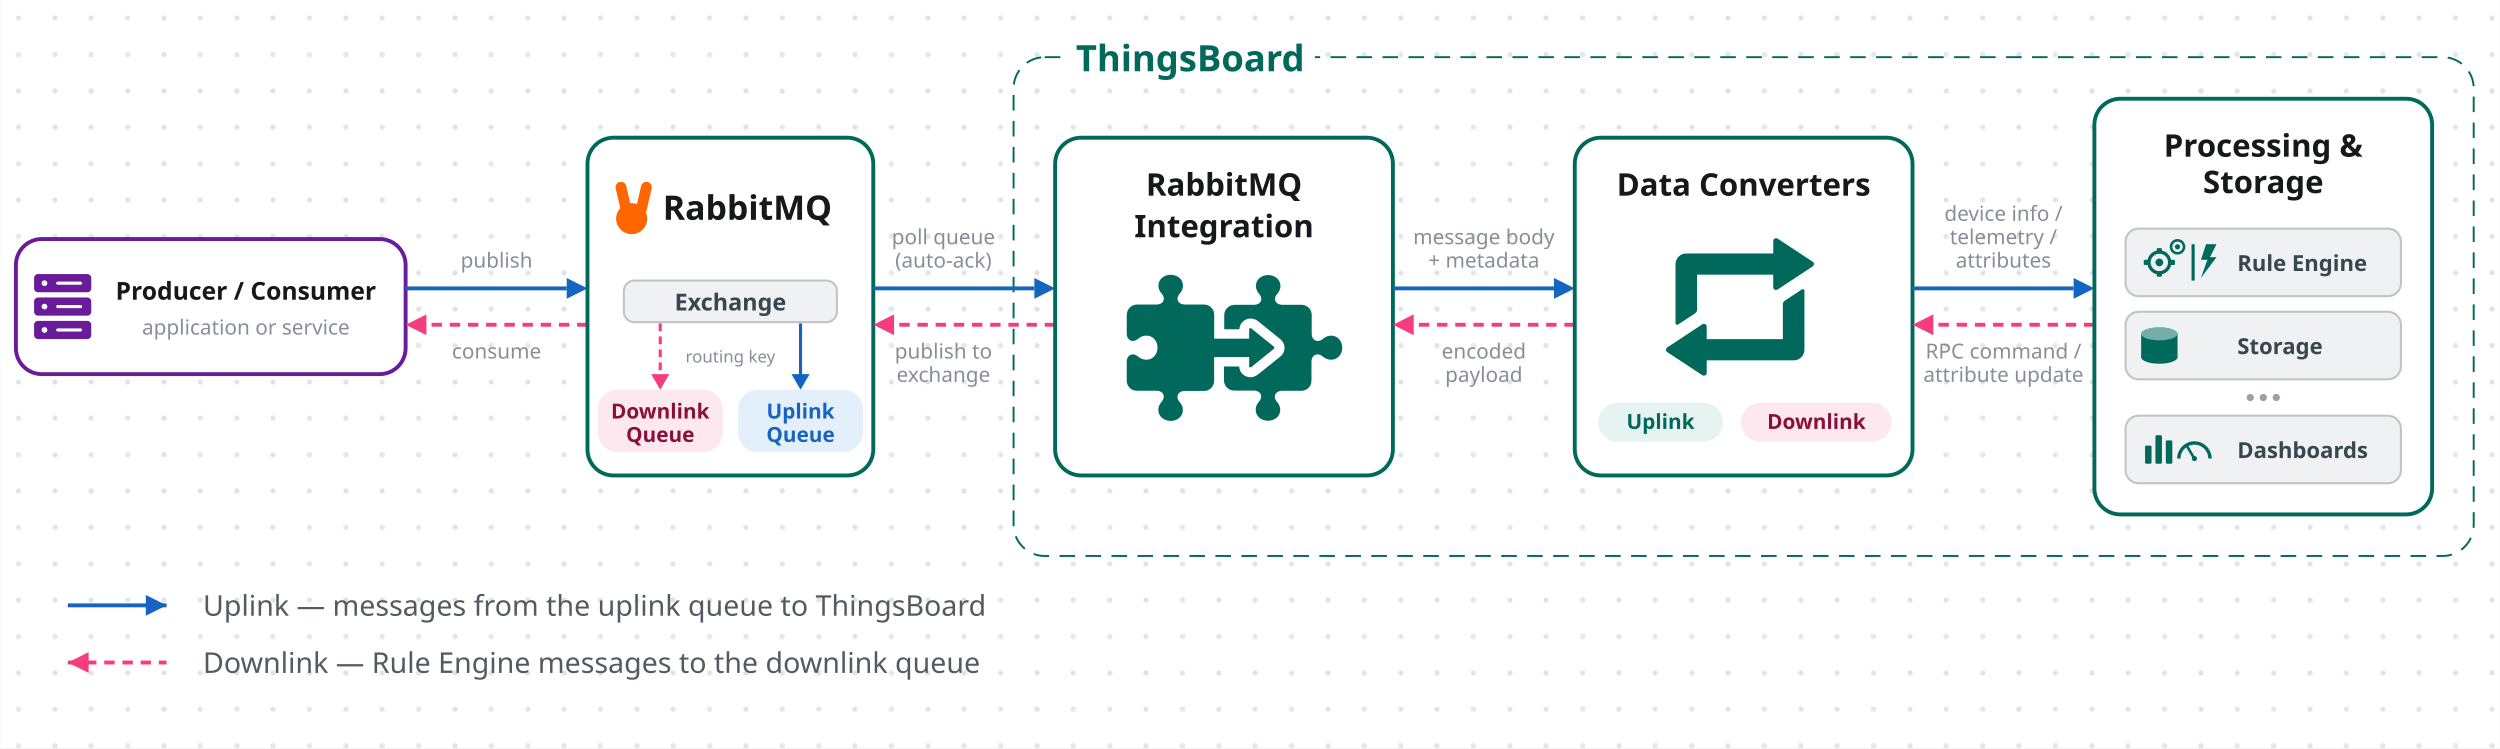
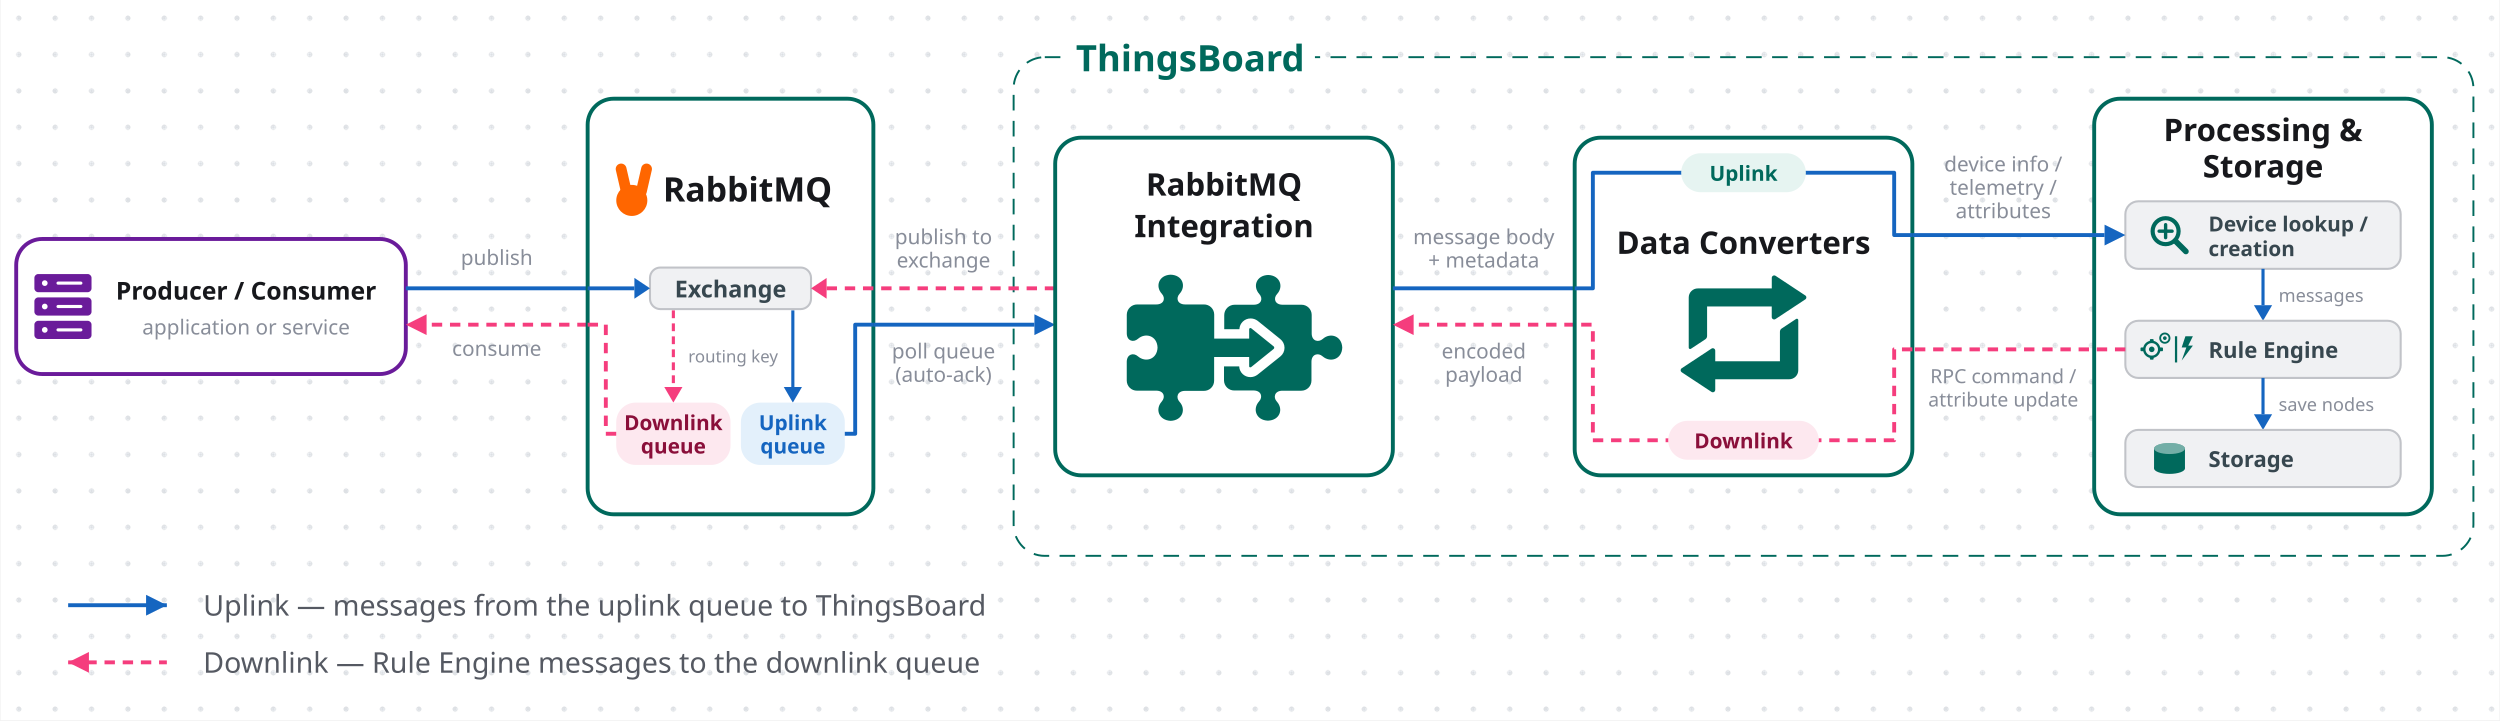
- <svg xmlns="http://www.w3.org/2000/svg" width="1430" height="428" viewBox="0 0 962 288">
+ <svg xmlns="http://www.w3.org/2000/svg" width="1430" height="412" viewBox="0 0 962 277.3">
  <defs>
    <clipPath id="clip0">
-       <path fill="#fff" d="M0 0h962v288H0z" />
+       <path fill="#fff" d="M0 0h962v277.3H0z" />
    </clipPath>
    <pattern id="dots" width="14" height="14" x="0" y="0" patternUnits="userSpaceOnUse">
      <circle cx="7" cy="7" r="1" fill="#dde0e4" />
    </pattern>
  </defs>
  <g clip-path="url(#clip0)">
-     <path fill="#fff" d="M0 0h962v288H0z" />
-     <path fill="url(#dots)" d="M0 0h962v288H0z" />
+     <path fill="#fff" d="M0 0h962v277.3H0z" />
+     <path fill="url(#dots)" d="M0 0h962v277.3H0z" />
    <g transform="translate(0 33)">
      <rect width="562" height="192" x="390" y="-11" fill="none" stroke="#00695c" stroke-dasharray="6,4" stroke-width=".75" rx="12" />
      <path fill="#fff" d="M410-18h96v14h-96z" />
      <text x="458" y="-11" fill="#00695c" dominant-baseline="central" font-family="system-ui,sans-serif" font-size="14" font-weight="600" text-anchor="middle" textLength="88">ThingsBoard</text>
      <rect width="150" height="52" x="6" y="59" fill="#fff" stroke="#6a1b9a" stroke-width="1.5" rx="10" />
      <g fill="#6a1b9a">
        <rect x="13" y="72.5" width="22" height="7" rx="1.5" />
        <circle cx="17" cy="76" r="1.1" fill="#fff" />
        <rect x="21.5" y="75.4" width="10" height="1.2" rx=".6" fill="#fff" />
        <rect x="13" y="81.5" width="22" height="7" rx="1.5" />
        <circle cx="17" cy="85" r="1.1" fill="#fff" />
        <rect x="21.5" y="84.4" width="10" height="1.2" rx=".6" fill="#fff" />
        <rect x="13" y="90.5" width="22" height="7" rx="1.5" />
        <circle cx="17" cy="94" r="1.1" fill="#fff" />
        <rect x="21.5" y="93.4" width="10" height="1.2" rx=".6" fill="#fff" />
      </g>
      <text x="94.5" y="79" fill="#17181c" dominant-baseline="middle" font-family="system-ui,sans-serif" font-size="9.5" font-weight="600" text-anchor="middle">Producer / Consumer</text>
      <text x="94.5" y="93" fill="#888d99" dominant-baseline="middle" font-family="system-ui,sans-serif" font-size="8" text-anchor="middle">application or service</text>
-       <path stroke="#1565c0" stroke-width="1.5" d="M156 78h62" />
-       <path fill="#1565c0" d="m218 74 8 4-8 4z" />
-       <text x="191" y="70" fill="#888d99" font-family="system-ui,sans-serif" font-size="8" text-anchor="middle">publish</text>
+       <path stroke="#1565c0" stroke-width="1.5" d="M156 78h70" />
+       <text x="191" y="69" fill="#888d99" font-family="system-ui,sans-serif" font-size="8" text-anchor="middle">publish</text>
      <path stroke="#f53d7d" stroke-dasharray="4,3" stroke-width="1.5" d="M226 92h-62" />
      <path fill="#f53d7d" d="m164 88-8 4 8 4z" />
-       <text x="191" y="105" fill="#888d99" font-family="system-ui,sans-serif" font-size="8" text-anchor="middle">consume</text>
-       <rect width="110" height="130" x="226" y="20" fill="#fff" stroke="#00695c" stroke-width="1.5" rx="10" />
-       <g fill="#f60" transform="translate(243 47) scale(1.3) translate(-250 -45.8)">
-         <rect width="3.2" height="10" x="246" y="38" rx="1.6" transform="rotate(-13 247.6 43)" />
-         <rect width="3.2" height="10" x="252" y="38" rx="1.6" transform="rotate(13 253.6 43)" />
-         <circle cx="250" cy="49" r="4.6" />
+       <text x="191" y="104" fill="#888d99" font-family="system-ui,sans-serif" font-size="8" text-anchor="middle">consume</text>
+       <rect width="110" height="160" x="226" y="5" fill="#fff" stroke="#00695c" stroke-width="1.5" rx="10" />
+       <g transform="translate(0 -7)">
+         <g fill="#f60" transform="translate(243 47) scale(1.3) translate(-250 -45.8)">
+           <rect width="3.2" height="10" x="246" y="38" rx="1.6" transform="rotate(-13 247.6 43)" />
+           <rect width="3.2" height="10" x="252" y="38" rx="1.6" transform="rotate(13 253.6 43)" />
+           <circle cx="250" cy="49" r="4.6" />
+         </g>
+         <text x="255" y="47" fill="#17181c" dominant-baseline="middle" font-family="system-ui,sans-serif" font-size="13" font-weight="700" text-anchor="start">RabbitMQ</text>
      </g>
-       <text x="255" y="47" fill="#17181c" dominant-baseline="middle" font-family="system-ui,sans-serif" font-size="13" font-weight="700" text-anchor="start">RabbitMQ</text>
-       <rect width="82" height="16" x="240" y="75" fill="#f0f1f3" stroke="#c1c3c8" stroke-width=".8" rx="4" />
-       <text x="281" y="83" fill="#37474f" dominant-baseline="central" font-family="system-ui,sans-serif" font-size="9" font-weight="600" text-anchor="middle">Exchange</text>
-       <path stroke="#f53d7d" stroke-dasharray="3,2" stroke-width="1.2" d="M254 91.5v20" />
-       <path fill="#f53d7d" d="m250.5 111 3.5 6 3.5-6z" />
-       <path stroke="#1565c0" stroke-width="1.2" d="M308 91.5v20" />
-       <path fill="#1565c0" d="m304.5 111 3.5 6 3.5-6z" />
-       <text x="281" y="104" fill="#888d99" dominant-baseline="central" font-family="system-ui,sans-serif" font-size="6.5" text-anchor="middle">routing key</text>
-       <rect width="48" height="24" x="230" y="117" fill="#fde8ef" rx="7.5" />
-       <text x="254" y="125" fill="#8a0f3a" dominant-baseline="central" font-family="system-ui,sans-serif" font-size="8" font-weight="700" text-anchor="middle">Downlink</text>
-       <text x="254" y="134" fill="#8a0f3a" dominant-baseline="central" font-family="system-ui,sans-serif" font-size="8" font-weight="700" text-anchor="middle">Queue</text>
-       <rect width="48" height="24" x="284" y="117" fill="#e3f0fb" rx="7.5" />
-       <text x="308" y="125" fill="#1565c0" dominant-baseline="central" font-family="system-ui,sans-serif" font-size="8" font-weight="700" text-anchor="middle">Uplink</text>
-       <text x="308" y="134" fill="#1565c0" dominant-baseline="central" font-family="system-ui,sans-serif" font-size="8" font-weight="700" text-anchor="middle">Queue</text>
-       <path stroke="#f53d7d" stroke-dasharray="4,3" stroke-width="1.5" d="M406 92h-62" />
-       <path fill="#f53d7d" d="m344 88-8 4 8 4z" />
-       <text x="363" y="105" fill="#888d99" font-family="system-ui,sans-serif" font-size="8" text-anchor="middle">publish to</text>
-       <text x="363" y="114" fill="#888d99" font-family="system-ui,sans-serif" font-size="8" text-anchor="middle">exchange</text>
-       <path stroke="#1565c0" stroke-width="1.5" d="M336 78h62" />
-       <path fill="#1565c0" d="m398 74 8 4-8 4z" />
-       <text x="363" y="61" fill="#888d99" font-family="system-ui,sans-serif" font-size="8" text-anchor="middle">poll queue</text>
-       <text x="363" y="70" fill="#888d99" font-family="system-ui,sans-serif" font-size="8" text-anchor="middle">(auto-ack)</text>
+       <rect width="62" height="16" x="250" y="70" fill="#f0f1f3" stroke="#c1c3c8" stroke-width=".8" rx="4" />
+       <text x="281" y="78" fill="#37474f" dominant-baseline="central" font-family="system-ui,sans-serif" font-size="9" font-weight="600" text-anchor="middle">Exchange</text>
+       <path stroke="#f53d7d" stroke-dasharray="3,2" stroke-width="1.2" d="M259 86.5v29.5" />
+       <path fill="#f53d7d" d="m255.5 116 3.5 6 3.5-6z" />
+       <path stroke="#1565c0" stroke-width="1.2" d="M305 86.5v29.5" />
+       <path fill="#1565c0" d="m301.5 116 3.5 6 3.5-6z" />
+       <text x="282" y="104" fill="#888d99" dominant-baseline="central" font-family="system-ui,sans-serif" font-size="6.5" text-anchor="middle">routing key</text>
+       <rect width="44" height="24" x="237" y="122" fill="#fde8ef" rx="7.5" />
+       <text x="259" y="129.5" fill="#8a0f3a" dominant-baseline="central" font-family="system-ui,sans-serif" font-size="8" font-weight="700" text-anchor="middle">Downlink</text>
+       <text x="259" y="138.5" fill="#8a0f3a" dominant-baseline="central" font-family="system-ui,sans-serif" font-size="8" font-weight="700" text-anchor="middle">queue</text>
+       <rect width="40" height="24" x="285" y="122" fill="#e3f0fb" rx="7.5" />
+       <text x="305" y="129.5" fill="#1565c0" dominant-baseline="central" font-family="system-ui,sans-serif" font-size="8" font-weight="700" text-anchor="middle">Uplink</text>
+       <text x="305" y="138.5" fill="#1565c0" dominant-baseline="central" font-family="system-ui,sans-serif" font-size="8" font-weight="700" text-anchor="middle">queue</text>
+       <g>
+         <path stroke="#1565c0" stroke-width="1.5" fill="none" stroke-linejoin="round" d="M226 78H244" />
+         <path fill="#1565c0" d="m244 74 6 4-6 4z" />
+         <path stroke="#f53d7d" stroke-width="1.5" stroke-dasharray="4,3" fill="none" stroke-linejoin="round" d="M237 134H233V92H226" />
+         <path stroke="#1565c0" stroke-width="1.5" fill="none" stroke-linejoin="round" d="M325 134H329V92H336" />
+       </g>
+       <path stroke="#f53d7d" stroke-dasharray="4,3" stroke-width="1.5" d="M406 78H318" />
+       <path fill="#f53d7d" d="m318 74-6 4 6 4z" />
+       <text x="363" y="61" fill="#888d99" font-family="system-ui,sans-serif" font-size="8" text-anchor="middle">publish to</text>
+       <text x="363" y="70" fill="#888d99" font-family="system-ui,sans-serif" font-size="8" text-anchor="middle">exchange</text>
+       <path stroke="#1565c0" stroke-width="1.5" d="M336 92h62" />
+       <path fill="#1565c0" d="m398 88 8 4-8 4z" />
+       <text x="363" y="105" fill="#888d99" font-family="system-ui,sans-serif" font-size="8" text-anchor="middle">poll queue</text>
+       <text x="363" y="114" fill="#888d99" font-family="system-ui,sans-serif" font-size="8" text-anchor="middle">(auto-ack)</text>
      <rect width="130" height="130" x="406" y="20" fill="#fff" stroke="#00695c" stroke-width="1.5" rx="10" />
      <text x="471" y="33" fill="#17181c" dominant-baseline="hanging" font-family="system-ui,sans-serif" font-size="12" font-weight="600" text-anchor="middle">RabbitMQ</text>
      <text x="471" y="49" fill="#17181c" dominant-baseline="hanging" font-family="system-ui,sans-serif" font-size="12" font-weight="600" text-anchor="middle">Integration</text>
      <g fill="#00695c">
        <path d="M437.48 117.4h7.39c3 0 3.7 2.45 2.14 4.21-2.58 2.87-1.2 7.16 3.43 7.41 4.64-.16 6.01-4.54 3.43-7.32-1.54-1.69-.86-4.22 2.14-4.22h7.22a3.9 3.9 0 0 0 3.96-3.88v-9.17h13.49v3.63c0 .33.42.5.78.25l8.68-7a.66.66 0 0 0 0-.93l-8.68-7c-.34-.25-.78 0-.78.34v3.63h-13.46v-9.26a3.9 3.9 0 0 0-3.95-3.88h-7.22c-3.01 0-3.7-2.45-2.14-4.13 2.58-2.87 1.2-7.17-3.44-7.33-4.63.16-6 4.54-3.43 7.33 1.55 1.68.87 4.13-2.14 4.13h-7.3a4 4 0 0 0-4.04 3.96v7.26c.08 2.87 2.58 3.53 4.3 2.02 2.92-2.54 7.38-1.19 7.55 3.36-.17 4.55-4.63 5.9-7.56 3.37-1.71-1.52-4.2-.85-4.3 2.01v7.33a3.87 3.87 0 0 0 3.93 3.88" />
        <path d="M474.95 117.33h7.4c3 0 3.7 2.53 2.13 4.22-2.58 2.86-1.2 7.24 3.43 7.4 4.64-.16 6.02-4.46 3.44-7.32-1.55-1.68-.87-4.21 2.14-4.21h7.22a3.9 3.9 0 0 0 3.95-3.88v-7.25c0-2.95 2.59-3.63 4.3-2.1 2.92 2.53 7.39 1.18 7.56-3.36-.17-4.55-4.64-5.9-7.47-3.37-1.72 1.52-4.3.85-4.3-2.1V88.2a3.9 3.9 0 0 0-3.96-3.88h-7.22c-3 0-3.7-2.45-2.14-4.13 2.58-2.78 1.2-7.16-3.43-7.33-4.64.17-6.01 4.47-3.43 7.33 1.54 1.68.86 4.13-2.14 4.13h-7.3a4 4 0 0 0-4.05 3.97v5.44h5.84a4.3 4.3 0 0 1 4.3-4.13 4.5 4.5 0 0 1 2.75.93l8.68 7a4.27 4.27 0 0 1 0 6.73l-8.76 7c-.78.58-1.72.93-2.75.93a4.3 4.3 0 0 1-4.3-4.13h-5.85v5.4a3.9 3.9 0 0 0 3.96 3.87" />
      </g>
-       <path stroke="#1565c0" stroke-width="1.5" d="M536 78h62" />
-       <path fill="#1565c0" d="m598 74 8 4-8 4z" />
-       <text x="571" y="61" fill="#888d99" font-family="system-ui,sans-serif" font-size="8" text-anchor="middle">message body</text>
-       <text x="571" y="70" fill="#888d99" font-family="system-ui,sans-serif" font-size="8" text-anchor="middle">+ metadata</text>
+       <path stroke="#1565c0" stroke-width="1.5" d="M536 78h70" />
      <path stroke="#f53d7d" stroke-dasharray="4,3" stroke-width="1.5" d="M606 92h-62" />
      <path fill="#f53d7d" d="m544 88-8 4 8 4z" />
      <text x="571" y="105" fill="#888d99" font-family="system-ui,sans-serif" font-size="8" text-anchor="middle">encoded</text>
      <text x="571" y="114" fill="#888d99" font-family="system-ui,sans-serif" font-size="8" text-anchor="middle">payload</text>
+       <text x="571" y="61" fill="#888d99" font-family="system-ui,sans-serif" font-size="8" text-anchor="middle">message body</text>
+       <text x="571" y="70" fill="#888d99" font-family="system-ui,sans-serif" font-size="8" text-anchor="middle">+ metadata</text>
      <rect width="130" height="130" x="606" y="20" fill="#fff" stroke="#00695c" stroke-width="1.5" rx="10" />
-       <text x="671" y="33" fill="#17181c" dominant-baseline="hanging" font-family="system-ui,sans-serif" font-size="12" font-weight="600" text-anchor="middle">Data Converters</text>
-       <g fill="#00695c">
-         <path d="m697.58 67.75-13.46-8.89a1.1 1.1 0 0 0-1.72.9v4.8h-33.46a4.1 4.1 0 0 0-4.16 4.08V91.4c0 .49.57.79.98.51l6.54-4.31c.5-.32.8-.88.8-1.48v-13.4h29.28v4.8c0 .88.98 1.4 1.72.9l13.46-8.88c.68-.43.68-1.37.02-1.8m-4.16 10.64-6.53 4.32c-.5.32-.8.87-.8 1.47v13.37h-29.3v-4.8a1.1 1.1 0 0 0-1.73-.9l-13.46 8.88a1.07 1.07 0 0 0 0 1.8l13.46 8.88a1.1 1.1 0 0 0 1.73-.9v-4.8h33.43a4.1 4.1 0 0 0 4.18-4.08V78.89a.62.62 0 0 0-.98-.5" />
-       </g>
-       <rect width="48" height="15" x="615" y="122" fill="#e6f4f1" rx="7.5" />
-       <text x="639" y="129" fill="#00695c" dominant-baseline="central" font-family="system-ui,sans-serif" font-size="8" font-weight="700" text-anchor="middle">Uplink</text>
-       <rect width="58" height="15" x="670" y="122" fill="#fde8ef" rx="7.5" />
-       <text x="699" y="129" fill="#8a0f3a" dominant-baseline="central" font-family="system-ui,sans-serif" font-size="8" font-weight="700" text-anchor="middle">Downlink</text>
-       <path stroke="#1565c0" stroke-width="1.5" d="M736 78h62" />
-       <path fill="#1565c0" d="m798 74 8 4-8 4z" />
-       <text x="771" y="52" fill="#888d99" font-family="system-ui,sans-serif" font-size="8" text-anchor="middle">device info /</text>
-       <text x="771" y="61" fill="#888d99" font-family="system-ui,sans-serif" font-size="8" text-anchor="middle">telemetry /</text>
-       <text x="771" y="70" fill="#888d99" font-family="system-ui,sans-serif" font-size="8" text-anchor="middle">attributes</text>
-       <path stroke="#f53d7d" stroke-dasharray="4,3" stroke-width="1.5" d="M806 92h-62" />
-       <path fill="#f53d7d" d="m744 88-8 4 8 4z" />
-       <text x="771" y="105" fill="#888d99" font-family="system-ui,sans-serif" font-size="8" text-anchor="middle">RPC command /</text>
-       <text x="771" y="114" fill="#888d99" font-family="system-ui,sans-serif" font-size="8" text-anchor="middle">attribute update</text>
-       <rect width="130" height="160" x="806" y="5" fill="#fff" stroke="#00695c" stroke-width="1.5" rx="10" />
-       <text x="871" y="18" fill="#17181c" dominant-baseline="hanging" font-family="system-ui,sans-serif" font-size="12" font-weight="600" text-anchor="middle">Processing &amp;</text>
-       <text x="871" y="32" fill="#17181c" dominant-baseline="hanging" font-family="system-ui,sans-serif" font-size="12" font-weight="600" text-anchor="middle">Storage</text>
-       <g transform="translate(117 5)">
-         <g transform="translate(0 32)">
-           <rect width="106" height="26" x="701" y="50" fill="#f0f1f3" stroke="#c1c3c8" stroke-width=".8" rx="5" />
-           <g fill="#00695c" transform="translate(45 -6.5)">
-             <ellipse cx="669" cy="65" rx="7" ry="2.5" />
-             <path d="M662 65h14v9h-14z" />
-             <ellipse cx="669" cy="74" rx="7" ry="2.5" />
-             <ellipse cx="669" cy="65" fill="#e6f4f1" opacity=".5" rx="7" ry="2.5" />
-           </g>
-           <text x="744" y="63" fill="#37474f" dominant-baseline="central" font-family="system-ui,sans-serif" font-size="8.5" font-weight="600">Storage</text>
-         </g>
-         <g transform="translate(0 40)">
-           <rect width="106" height="26" x="701" y="82" fill="#f0f1f3" stroke="#c1c3c8" stroke-width=".8" rx="5" />
-           <g fill="#00695c" transform="translate(47.5 -5.5)">
-             <rect width="2.5" height="7" x="661" y="99" rx=".5" />
-             <rect width="2.5" height="11" x="665" y="95" rx=".5" />
-             <rect width="2.5" height="9" x="669" y="97" rx=".5" />
-             <path fill="none" stroke="#00695c" stroke-width="1.3" d="M674 104a6 6 0 0 1 12 0" />
-             <path stroke="#00695c" stroke-linecap="round" d="m680 104-3-5" />
-             <circle cx="680" cy="104" r="1" />
-           </g>
-           <text x="744" y="95" fill="#37474f" dominant-baseline="central" font-family="system-ui,sans-serif" font-size="8.5" font-weight="600">Dashboards</text>
-         </g>
-         <circle cx="749" cy="115" r="1.4" fill="#9aa0a6" />
-         <circle cx="754" cy="115" r="1.4" fill="#9aa0a6" />
-         <circle cx="759" cy="115" r="1.4" fill="#9aa0a6" />
-         <g transform="translate(0 -72)">
-           <rect width="106" height="26" x="701" y="122" fill="#f0f1f3" stroke="#c1c3c8" stroke-width=".8" rx="5" />
-           <g fill="#00695c" transform="translate(49)">
-             <circle cx="665" cy="135" r="4" fill="none" stroke="#00695c" stroke-width="1.3" />
-             <circle cx="665" cy="135" r="1.5" />
-             <rect width="2" height="2" x="664" y="129.5" rx=".4" />
-             <rect width="2" height="2" x="664" y="138.5" rx=".4" />
-             <rect width="2" height="2" x="659" y="134" rx=".4" />
-             <rect width="2" height="2" x="669" y="134" rx=".4" />
-             <circle cx="672" cy="129" r="2.5" fill="none" stroke="#00695c" />
-             <circle cx="672" cy="129" r="1" />
-             <path stroke="#00695c" stroke-width="1.2" d="M678 128v14" />
-             <path d="m683 128-2 6h2.5l-2.5 7 6-8h-2.5l2.5-5z" />
-           </g>
-           <text x="744" y="135" fill="#37474f" dominant-baseline="central" font-family="system-ui,sans-serif" font-size="8.5" font-weight="600">Rule Engine</text>
+       <path stroke="#1565c0" stroke-width="1.5" fill="none" stroke-linejoin="round" d="M606 78H613V33.5H729V57.5H736" />
+       <path stroke="#f53d7d" stroke-width="1.5" stroke-dasharray="4,3" fill="none" stroke-linejoin="round" d="M736 101.5H729V136.5H613V92H606" />
+       <rect width="48" height="15" x="647" y="26" fill="#e6f4f1" rx="7.5" />
+       <text x="671" y="33.5" fill="#00695c" dominant-baseline="central" font-family="system-ui,sans-serif" font-size="8" font-weight="700" text-anchor="middle">Uplink</text>
+       <text x="671" y="60.5" fill="#17181c" dominant-baseline="middle" font-family="system-ui,sans-serif" font-size="12" font-weight="600" text-anchor="middle">Data Converters</text>
+       <g transform="translate(671 95.5) scale(.85) translate(-669.6 -85.1)">
+         <g fill="#00695c">
+           <path d="m697.58 67.75-13.46-8.89a1.1 1.1 0 0 0-1.72.9v4.8h-33.46a4.1 4.1 0 0 0-4.16 4.08V91.4c0 .49.57.79.98.51l6.54-4.31c.5-.32.8-.88.8-1.48v-13.4h29.28v4.8c0 .88.98 1.4 1.72.9l13.46-8.88c.68-.43.68-1.37.02-1.8m-4.16 10.64-6.53 4.32c-.5.32-.8.87-.8 1.47v13.37h-29.3v-4.8a1.1 1.1 0 0 0-1.73-.9l-13.46 8.88a1.07 1.07 0 0 0 0 1.8l13.46 8.88a1.1 1.1 0 0 0 1.73-.9v-4.8h33.43a4.1 4.1 0 0 0 4.18-4.08V78.89a.62.62 0 0 0-.98-.5" />
        </g>
      </g>
+       <rect width="58" height="15" x="642" y="129" fill="#fde8ef" rx="7.5" />
+       <text x="671" y="136.5" fill="#8a0f3a" dominant-baseline="central" font-family="system-ui,sans-serif" font-size="8" font-weight="700" text-anchor="middle">Downlink</text>
+       <text x="771" y="33" fill="#888d99" font-family="system-ui,sans-serif" font-size="8" text-anchor="middle">device info /</text>
+       <text x="771" y="42" fill="#888d99" font-family="system-ui,sans-serif" font-size="8" text-anchor="middle">telemetry /</text>
+       <text x="771" y="51" fill="#888d99" font-family="system-ui,sans-serif" font-size="8" text-anchor="middle">attributes</text>
+       <rect width="130" height="160" x="806" y="5" fill="#fff" stroke="#00695c" stroke-width="1.5" rx="10" />
+       <text x="871" y="12" fill="#17181c" dominant-baseline="hanging" font-family="system-ui,sans-serif" font-size="12" font-weight="600" text-anchor="middle">Processing &amp;</text>
+       <text x="871" y="26" fill="#17181c" dominant-baseline="hanging" font-family="system-ui,sans-serif" font-size="12" font-weight="600" text-anchor="middle">Storage</text>
+       <rect width="106" height="26" x="818" y="44.5" fill="#f0f1f3" stroke="#c1c3c8" stroke-width=".8" rx="5" />
+       <g fill="none" stroke="#00695c" stroke-linecap="round">
+         <circle cx="833.5" cy="56" r="5" stroke-width="1.6" />
+         <path stroke-width="2.2" d="m837.3 59.8 4 4" />
+         <path stroke-width="1.3" d="M831 56h5M833.5 53.5v5" />
+       </g>
+       <text x="850" y="53" fill="#37474f" dominant-baseline="central" font-family="system-ui,sans-serif" font-size="8" font-weight="600">Device lookup /</text>
+       <text x="850" y="62.5" fill="#37474f" dominant-baseline="central" font-family="system-ui,sans-serif" font-size="8" font-weight="600">creation</text>
+       <path stroke="#1565c0" stroke-width="1.2" d="M871 70.5v14" />
+       <path fill="#1565c0" d="m867.5 84.5 3.5 6 3.5-6z" />
+       <text x="877" y="80.5" fill="#888d99" font-family="system-ui,sans-serif" font-size="7" dominant-baseline="central">messages</text>
+       <rect width="106" height="22" x="818" y="90.5" fill="#f0f1f3" stroke="#c1c3c8" stroke-width=".8" rx="5" />
+       <g transform="translate(835 101.5) scale(.72) translate(-723.5 -135)">
+         <g fill="#00695c" transform="translate(49)">
+           <circle cx="665" cy="135" r="4" fill="none" stroke="#00695c" stroke-width="1.3" />
+           <circle cx="665" cy="135" r="1.5" />
+           <rect width="2" height="2" x="664" y="129.5" rx=".4" />
+           <rect width="2" height="2" x="664" y="138.5" rx=".4" />
+           <rect width="2" height="2" x="659" y="134" rx=".4" />
+           <rect width="2" height="2" x="669" y="134" rx=".4" />
+           <circle cx="672" cy="129" r="2.5" fill="none" stroke="#00695c" />
+           <circle cx="672" cy="129" r="1" />
+           <path stroke="#00695c" stroke-width="1.2" d="M678 128v14" />
+           <path d="m683 128-2 6h2.5l-2.5 7 6-8h-2.5l2.5-5z" />
+         </g>
+       </g>
+       <text x="850" y="101.5" fill="#37474f" dominant-baseline="central" font-family="system-ui,sans-serif" font-size="8.5" font-weight="600">Rule Engine</text>
+       <path stroke="#1565c0" stroke-width="1.2" d="M871 112.5v14" />
+       <path fill="#1565c0" d="m867.5 126.5 3.5 6 3.5-6z" />
+       <text x="877" y="122.5" fill="#888d99" font-family="system-ui,sans-serif" font-size="7" dominant-baseline="central">save nodes</text>
+       <rect width="106" height="22" x="818" y="132.5" fill="#f0f1f3" stroke="#c1c3c8" stroke-width=".8" rx="5" />
+       <g transform="translate(835 143.5) scale(.85) translate(-714 -63)">
+         <g fill="#00695c" transform="translate(45 -6.5)">
+           <ellipse cx="669" cy="65" rx="7" ry="2.5" />
+           <path d="M662 65h14v9h-14z" />
+           <ellipse cx="669" cy="74" rx="7" ry="2.5" />
+           <ellipse cx="669" cy="65" fill="#e6f4f1" opacity=".5" rx="7" ry="2.5" />
+         </g>
+       </g>
+       <text x="850" y="143.5" fill="#37474f" dominant-baseline="central" font-family="system-ui,sans-serif" font-size="8.5" font-weight="600">Storage</text>
+       <path stroke="#f53d7d" stroke-width="1.5" stroke-dasharray="4,3" fill="none" stroke-linejoin="round" d="M818 101.5H736" />
+       <text x="771" y="114.5" fill="#888d99" font-family="system-ui,sans-serif" font-size="7.5" text-anchor="middle" textLength="50" lengthAdjust="spacingAndGlyphs">RPC command /</text>
+       <text x="771" y="123.5" fill="#888d99" font-family="system-ui,sans-serif" font-size="7.5" text-anchor="middle" textLength="54" lengthAdjust="spacingAndGlyphs">attribute update</text>
+       <path stroke="#1565c0" stroke-width="1.5" d="M736 57.5h74" />
+       <path fill="#1565c0" d="m810 53.5 8 4-8 4z" />
      <path stroke="#1565c0" stroke-width="1.5" d="M26 200h38" />
      <path fill="#1565c0" d="m56 196 8 4-8 4z" />
      <text x="78" y="204" fill="#555962" font-family="system-ui,sans-serif" font-size="11">Uplink — messages from the uplink queue to ThingsBoard</text>
      <path stroke="#f53d7d" stroke-dasharray="4,3" stroke-width="1.5" d="M26 222h38" />
      <path fill="#f53d7d" d="m34 218-8 4 8 4z" />
      <text x="78" y="226" fill="#555962" font-family="system-ui,sans-serif" font-size="11">Downlink — Rule Engine messages to the downlink queue</text>
    </g>
  </g>
</svg>
